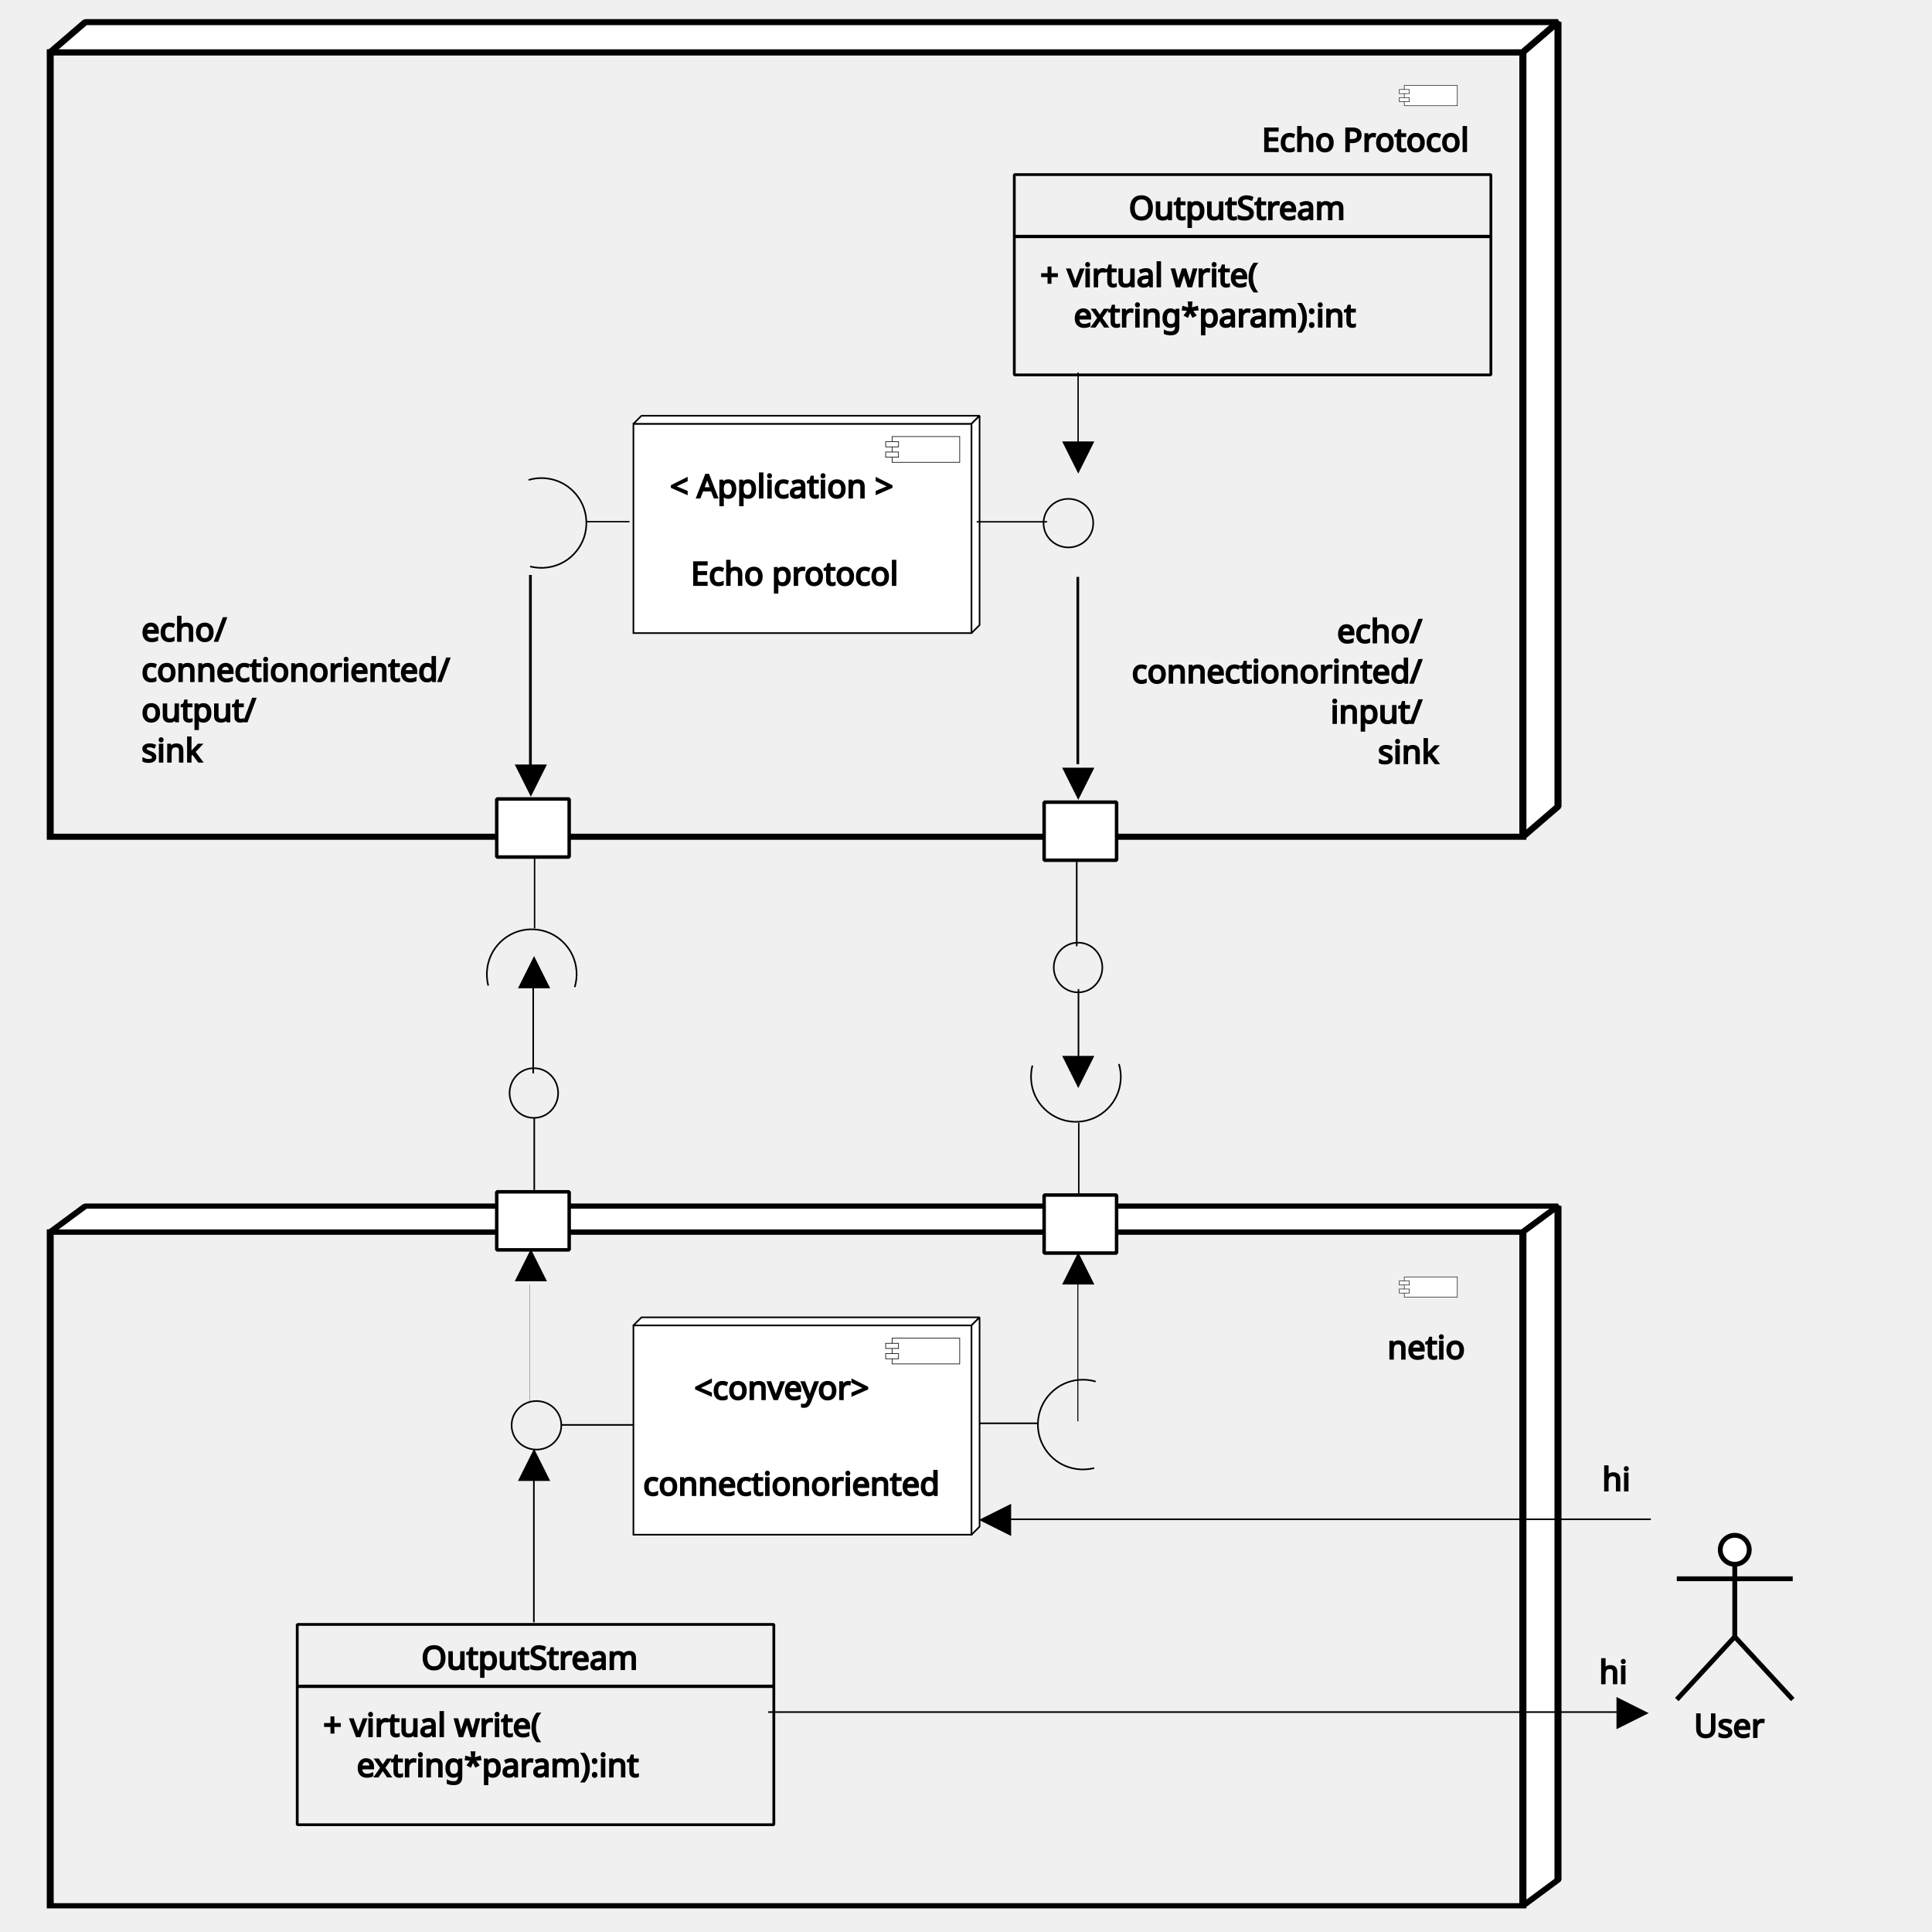
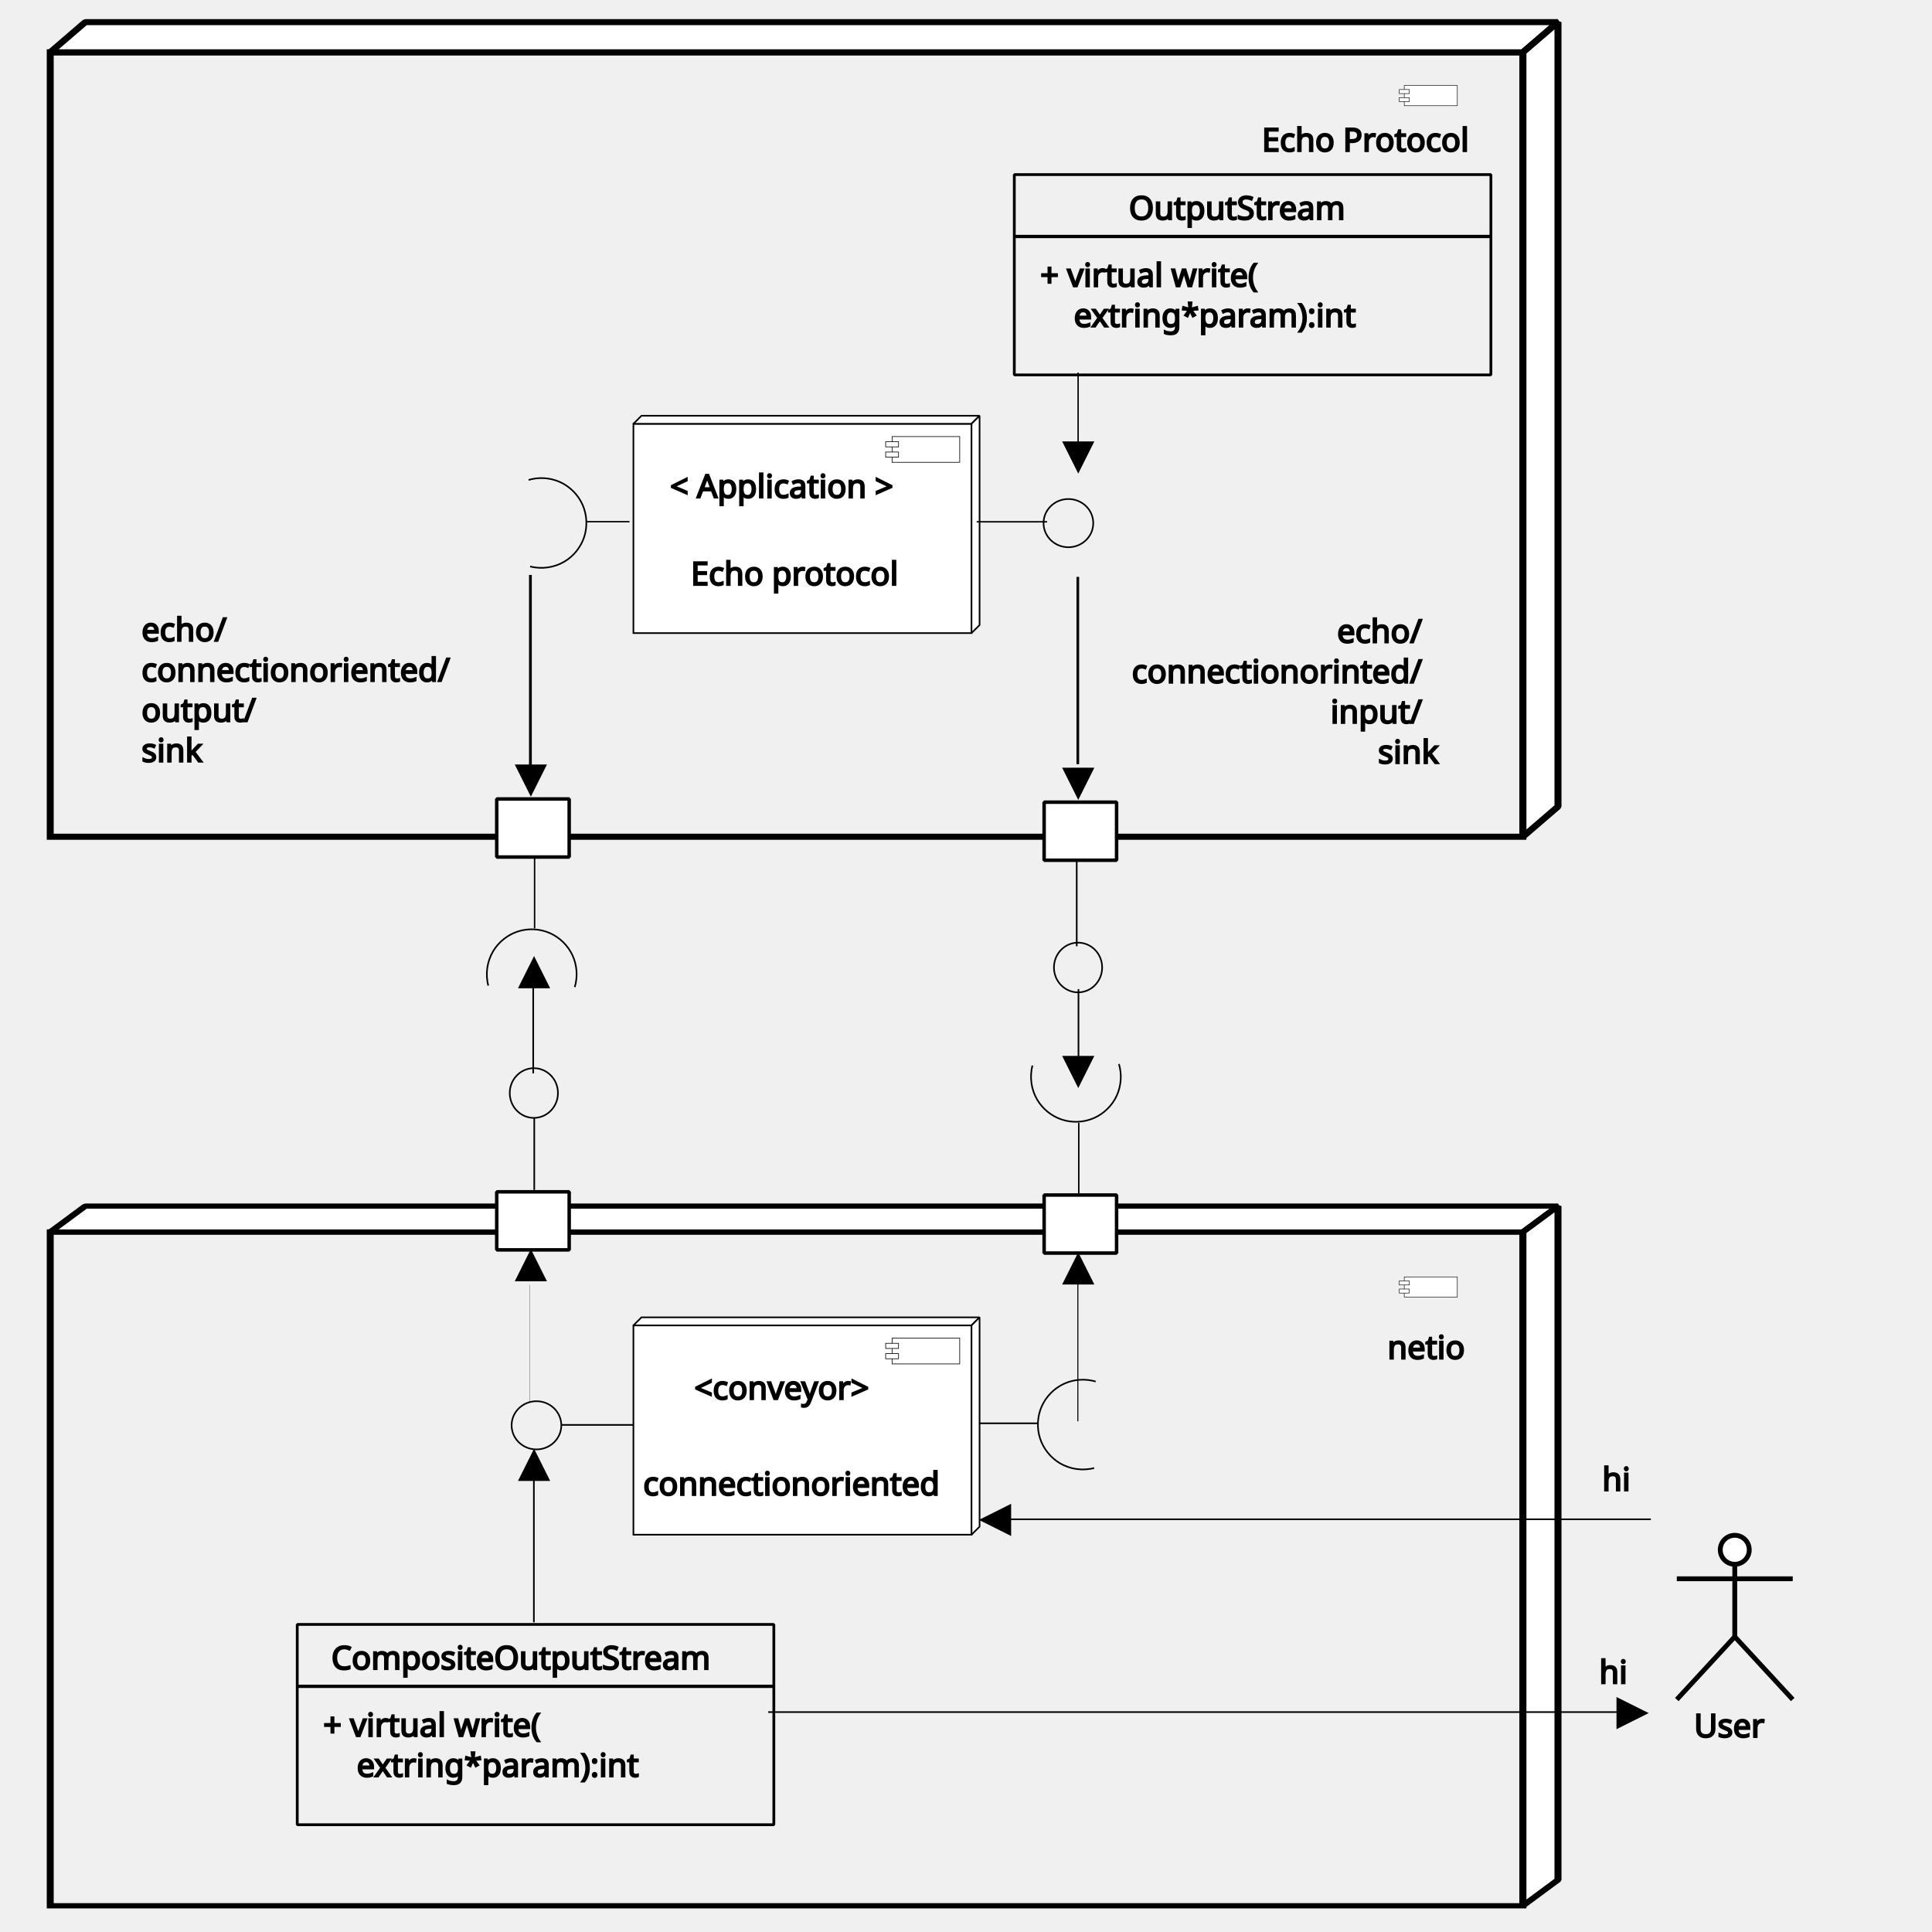
<svg xmlns="http://www.w3.org/2000/svg" viewBox="165 100 1200 1200" id="svg4022" version="1.1" width="100%" height="100%" style="stroke:#000000">
  <defs id="defs4148">
    </defs>
  <style type="text/css" id="style4024">
* {
	stroke: black;
}

text {
	fill: black;
	stroke: none;
	font-size: 10px;
	font-family: sans-serif;
}

rect, ellipse {
	fill: white;
}

polygon {
	stroke-miterlimit: 1;
	fill: white;
}
</style>
  <text xml:space="preserve" style="font-size:40px;font-style:normal;font-weight:normal;line-height:125%;letter-spacing:0px;word-spacing:0px;fill:#000000;fill-opacity:1;stroke:none;font-family:Sans;-inkscape-font-specification:Sans" x="305.602" y="755.237" id="text4386">
    <tspan id="tspan4388" style="font-style:normal;stroke:#000000;-inkscape-font-specification:Sans" x="305.602" y="755.237" />
  </text>
  <g style="stroke:#000000" id="g4358" transform="translate(192,1263)">
    <g style="stroke:#000000" id="g3357-4-8-0-0" transform="translate(-179.4336,-479.199)">
      <rect x="545.861" y="139.422" width="210" height="130" id="rect4044-5-4-2-2-2" style="fill:#ffffff;stroke:#000000" />
      <g style="stroke:#000000" id="g3309-9-3-8-5">
        <g style="stroke:#000000" id="g3301-9-0-9-7">
          <polygon points="590,235 585,240 375,240 380,235 " id="polygon4046-6-2-15-5-3" transform="translate(170.8606,-100.578)" style="fill:#ffffff;stroke:#000000;stroke-miterlimit:1" />
          <polygon points="590,365 585,370 585,240 590,235 " id="polygon4048-6-0-8-4-0" transform="translate(170.8606,-100.578)" style="fill:#ffffff;stroke:#000000;stroke-miterlimit:1" />
        </g>
        <g style="stroke:#000000" transform="matrix(0.4,0,0,0.4,548.5323,95.35455)" id="g4274-8-3-5-4-5-9">
          <rect style="fill:#ffffff;stroke:#000000" x="395" y="130" width="105" height="40" id="rect4090-5-5-8-8-7-5" />
          <rect style="fill:#ffffff;stroke:#000000" x="385" y="138" width="20" height="8" id="rect4092-1-9-4-9-9-10" />
          <rect style="fill:#ffffff;stroke:#000000" x="385" y="154" width="20" height="8" id="rect4094-3-4-9-7-0-6" />
        </g>
      </g>
    </g>
    <path id="path4999-4-0-0-3" d="m 653.549,-304.899 c -6.453,-1.933 -13.606,-1.424 -19.721,1.404 -6.114,2.828 -11.134,7.949 -13.84,14.118 -2.705,6.169 -3.072,13.331 -1.011,19.745 2.062,6.413 6.533,12.02 12.326,15.458 6.333,3.757 14.185,4.861 21.308,2.995" style="fill:none;stroke:#000000;stroke-width:1px;stroke-linecap:butt;stroke-linejoin:miter;stroke-opacity:1" />
    <path transform="translate(165,100)" id="path4354" d="m 416.323,-378.954 36.019,0" style="fill:none;stroke:#000000;stroke-width:1px;stroke-linecap:butt;stroke-linejoin:miter;stroke-opacity:1" />
  </g>
  <g id="g3677" transform="translate(196,959)" style="stroke:#000000">
-     <path d="m 309.669,27.077 a 15.437,14.969 0 1 1 -30.873,0 15.437,14.969 0 1 1 30.873,0 z" id="path4963-2-2-4-4-5-4" style="opacity:0.99;fill:none;stroke:#000000;stroke-width:1;stroke-linecap:butt;stroke-linejoin:bevel;stroke-miterlimit:0;stroke-opacity:1;stroke-dasharray:none" transform="matrix(1,0,0,-1,7.97381,53.36547)" />
+     <path d="m 309.669,27.077 c 0,8.267 -6.911,14.969 -15.437,14.969 -8.525,0 -15.437,-6.702 -15.437,-14.969 0,-8.267 6.911,-14.969 15.437,-14.969 8.525,0 15.437,6.702 15.437,14.969 z" id="path4963-2-2-4-4-5-4" style="opacity:0.99;fill:none;stroke:#000000;stroke-width:1;stroke-linecap:butt;stroke-linejoin:bevel;stroke-miterlimit:0;stroke-opacity:1;stroke-dasharray:none" transform="matrix(1,0,0,-1,7.97381,53.36547)" />
    <path id="path4424" d="m 317.496,26.037 44.907,0" style="fill:none;stroke:#000000;stroke-width:1px;stroke-linecap:butt;stroke-linejoin:miter;stroke-opacity:1" />
  </g>
  <text xml:space="preserve" style="font-size:20px;font-style:normal;font-weight:normal;text-align:center;line-height:125%;letter-spacing:0px;word-spacing:0px;text-anchor:middle;fill:#000000;fill-opacity:1;stroke:none;font-family:Sans;-inkscape-font-specification:Sans" x="658.319" y="969.138" id="text3661">
    <tspan id="tspan15224" style="text-align:center;text-anchor:middle;stroke:#000000" x="658.319" y="969.138">&lt;conveyor&gt;</tspan>
  </text>
  <text xml:space="preserve" style="font-size:20px;font-style:normal;font-weight:normal;line-height:125%;letter-spacing:0px;word-spacing:0px;fill:#000000;fill-opacity:1;stroke:none;font-family:Sans;-inkscape-font-specification:Sans" x="252.908" y="498.154" id="text3224">
    <tspan id="tspan3226" style="stroke:#000000" x="252.908" y="498.154">echo/</tspan>
    <tspan style="stroke:#000000" x="252.908" y="523.154" id="tspan3228">connectionoriented/</tspan>
    <tspan style="stroke:#000000" x="252.908" y="548.154" id="tspan3230">output/</tspan>
    <tspan style="stroke:#000000" x="252.908" y="573.154" id="tspan3232">sink</tspan>
  </text>
  <text xml:space="preserve" style="font-size:20px;font-style:normal;font-weight:normal;text-align:end;line-height:125%;letter-spacing:0px;word-spacing:0px;text-anchor:end;fill:#000000;fill-opacity:1;stroke:none;font-family:Sans;-inkscape-font-specification:Sans" x="1074.274" y="499.125" id="text3224-7">
    <tspan id="tspan3226-0" style="text-align:end;text-anchor:end;stroke:#000000" x="1074.274" y="499.125">echo/</tspan>
    <tspan style="text-align:end;text-anchor:end;stroke:#000000" x="1074.274" y="524.125" id="tspan3228-7">connectionorinted/</tspan>
    <tspan style="text-align:end;text-anchor:end;stroke:#000000" x="1074.274" y="549.125" id="tspan3230-3">input/</tspan>
    <tspan style="text-align:end;text-anchor:end;stroke:#000000" x="1074.274" y="574.125" id="tspan3232-5">sink</tspan>
  </text>
  <g id="g20018" style="stroke:#000000" transform="translate(-131.83,953.7224)">
    <rect y="155.241" x="481.45" height="124.412" width="296.023" id="rect4321-0" style="opacity:0.99;fill:none;stroke:#000000;stroke-width:1.733;stroke-linecap:butt;stroke-linejoin:bevel;stroke-miterlimit:0;stroke-opacity:1;stroke-dasharray:none" />
    <path id="path4323-6" d="m 481.372,193.685 296.023,0" style="fill:none;stroke:#000000;stroke-width:2.055px;stroke-linecap:butt;stroke-linejoin:miter;stroke-opacity:1" />
-     <text id="text5950-83" y="183.103" x="558.629" style="font-size:20px;font-style:normal;font-weight:normal;line-height:125%;letter-spacing:0px;word-spacing:0px;fill:#000000;fill-opacity:1;stroke:none;font-family:Sans;-inkscape-font-specification:Sans" xml:space="preserve">
-       <tspan y="183.103" x="558.629" style="stroke:#000000" id="tspan5952-5">OutputStream</tspan>
+     <text id="text5950-83" y="183.103" x="502.629" style="font-size:20px;font-style:normal;font-weight:normal;line-height:125%;letter-spacing:0px;word-spacing:0px;fill:#000000;fill-opacity:1;stroke:none;font-family:Sans;-inkscape-font-specification:Sans" xml:space="preserve">
+       <tspan y="183.103" x="502.629" style="stroke:#000000" id="tspan5952-5">CompositeOutputStream</tspan>
    </text>
    <text id="text5975-9" y="224.765" x="497.614" style="font-size:20px;font-style:normal;font-weight:normal;line-height:125%;letter-spacing:0px;word-spacing:0px;fill:#000000;fill-opacity:1;stroke:none;font-family:Sans;-inkscape-font-specification:Sans" xml:space="preserve">
      <tspan y="224.765" x="497.614" style="stroke:#000000" id="tspan5977-7">+ virtual write(</tspan>
      <tspan y="249.765" x="497.614" style="stroke:#000000" id="tspan5991">    extring*param):int</tspan>
    </text>
  </g>
  <g id="g20018-2" style="stroke:#000000" transform="translate(313.5546,53.19928)">
    <rect y="155.241" x="481.45" height="124.412" width="296.023" id="rect4321-0-1" style="opacity:0.99;fill:none;stroke:#000000;stroke-width:1.733;stroke-linecap:butt;stroke-linejoin:bevel;stroke-miterlimit:0;stroke-opacity:1;stroke-dasharray:none" />
    <path id="path4323-6-2" d="m 481.372,193.685 296.023,0" style="fill:none;stroke:#000000;stroke-width:2.055px;stroke-linecap:butt;stroke-linejoin:miter;stroke-opacity:1" />
    <text id="text5950-83-2" y="183.103" x="552.629" style="font-size:20px;font-style:normal;font-weight:normal;line-height:125%;letter-spacing:0px;word-spacing:0px;fill:#000000;fill-opacity:1;stroke:none;font-family:Sans;-inkscape-font-specification:Sans" xml:space="preserve">
      <tspan y="183.103" x="552.629" style="stroke:#000000" id="tspan5952-5-5">OutputStream</tspan>
    </text>
    <text id="text5975-9-8" y="224.765" x="497.614" style="font-size:20px;font-style:normal;font-weight:normal;line-height:125%;letter-spacing:0px;word-spacing:0px;fill:#000000;fill-opacity:1;stroke:none;font-family:Sans;-inkscape-font-specification:Sans" xml:space="preserve">
      <tspan y="224.765" x="497.614" style="stroke:#000000" id="tspan5977-7-9">+ virtual write(</tspan>
      <tspan y="249.765" x="497.614" style="stroke:#000000" id="tspan6017">    extring*param):int</tspan>
    </text>
  </g>
  <polygon points="285,150 290,147.5 290,152.5 " style="fill:#000000;stroke:none" id="polygon4130-3-6-3" transform="matrix(0,4,-4,0,1096.723,-140.1743)" />
  <polygon transform="matrix(0,-4,-4,0,1434.723,1534.161)" id="polygon7503" style="fill:#000000;stroke:none" points="290,147.5 290,152.5 285,150 " />
  <path style="fill:none;stroke:#000000;stroke-width:1px;stroke-linecap:butt;stroke-linejoin:miter;stroke-opacity:1" d="m 496.6,1012.4 0,95.261" id="path7513" />
  <path style="fill:none;stroke:#000000;stroke-width:0.852px;stroke-linecap:butt;stroke-linejoin:miter;stroke-opacity:1" d="m 834.631,387.064 0,-55.653" id="path7517" />
  <g style="stroke:#000000" id="g7525" transform="translate(12.56644,223.801)">
    <rect x="545.861" y="139.422" width="210" height="130" id="rect7527" style="fill:#ffffff;stroke:#000000" />
    <g style="stroke:#000000" id="g7529">
      <g style="stroke:#000000" id="g7531">
        <polygon points="375,240 380,235 590,235 585,240 " id="polygon7533" transform="translate(170.8606,-100.578)" style="fill:#ffffff;stroke:#000000;stroke-miterlimit:1" />
        <polygon points="585,240 590,235 590,365 585,370 " id="polygon7535" transform="translate(170.8606,-100.578)" style="fill:#ffffff;stroke:#000000;stroke-miterlimit:1" />
      </g>
      <g style="stroke:#000000" transform="matrix(0.4,0,0,0.4,548.5323,95.35455)" id="g7537">
        <rect style="fill:#ffffff;stroke:#000000" x="395" y="130" width="105" height="40" id="rect7539" />
        <rect style="fill:#ffffff;stroke:#000000" x="385" y="138" width="20" height="8" id="rect7541" />
        <rect style="fill:#ffffff;stroke:#000000" x="385" y="154" width="20" height="8" id="rect7543" />
      </g>
    </g>
  </g>
  <path id="path7545" d="m 493.323,398.101 c 6.453,-1.933 13.606,-1.424 19.721,1.404 6.114,2.828 11.134,7.949 13.84,14.118 2.705,6.169 3.072,13.331 1.011,19.745 -2.062,6.413 -6.533,12.02 -12.326,15.458 -6.333,3.757 -14.185,4.861 -21.308,2.995" style="fill:none;stroke:#000000;stroke-width:1px;stroke-linecap:butt;stroke-linejoin:miter;stroke-opacity:1" />
  <path id="path7547" d="m 556.004,424.046 -26.474,0" style="fill:none;stroke:#000000;stroke-width:0.857px;stroke-linecap:butt;stroke-linejoin:miter;stroke-opacity:1" />
  <text id="text7555" y="409.138" x="658.319" style="font-size:20px;font-style:normal;font-weight:normal;text-align:center;line-height:125%;letter-spacing:0px;word-spacing:0px;text-anchor:middle;fill:#000000;fill-opacity:1;stroke:none;font-family:Sans;-inkscape-font-specification:Sans" xml:space="preserve">
    <tspan y="409.138" x="658.319" style="text-align:center;text-anchor:middle;stroke:#000000" id="tspan7559">&lt; Application &gt;</tspan>
  </text>
  <text xml:space="preserve" style="font-size:20px;font-style:normal;font-weight:normal;line-height:125%;letter-spacing:0px;word-spacing:0px;fill:#000000;fill-opacity:1;stroke:none;font-family:Sans;-inkscape-font-specification:Sans" x="594.108" y="463.415" id="text7582">
    <tspan id="tspan7584" style="stroke:#000000" x="594.108" y="463.415">Echo protocol</tspan>
  </text>
  <g id="g6089" transform="matrix(0.5228643,0,0,0.3939663,-602.2899,897.0078)" style="stroke:#000000">
    <rect style="fill:none;stroke:#000000;stroke-width:8.251" id="rect4044-5-4-2-4-6-7-3" height="1062.264" width="1749.423" y="-80.692" x="1527.148" />
    <g transform="matrix(8.330584,0,0,8.171258,-3020.188,-1219.945)" style="stroke:#000000" id="g3301-9-0-7-7-3-3">
      <polygon points="585,240 375,240 380,235 590,235 " id="polygon4046-6-2-15-7-7-8-4" transform="translate(170.8606,-100.578)" style="fill:#ffffff;stroke:#000000;stroke-miterlimit:1" />
      <polygon points="585,370 585,240 590,235 590,365 " id="polygon4048-6-0-8-5-5-5-3" transform="translate(170.8606,-100.578)" style="fill:#ffffff;stroke:#000000;stroke-miterlimit:1" />
    </g>
  </g>
  <text xml:space="preserve" style="font-size:20px;font-style:normal;font-weight:normal;line-height:125%;letter-spacing:0px;word-spacing:0px;fill:#000000;fill-opacity:1;stroke:none;font-family:Sans;-inkscape-font-specification:Sans" x="1026.785" y="943.969" id="text5136">
    <tspan id="tspan5138" style="stroke:#000000" x="1026.785" y="943.969">netio</tspan>
  </text>
  <g id="g4274-8-3-5-4-4-5-0-3-3-6" transform="matrix(0.3137185,0,0,0.3137185,913.3046,852.3168)" style="stroke:#000000">
    <rect id="rect4090-5-5-8-8-9-4-1-1-7-6" height="40" width="105" y="130" x="395" style="fill:#ffffff;stroke:#000000" />
    <rect id="rect4092-1-9-4-9-9-1-8-9-6-5" height="8" width="20" y="138" x="385" style="fill:#ffffff;stroke:#000000" />
    <rect id="rect4094-3-4-9-7-2-7-4-4-1-9" height="8" width="20" y="154" x="385" style="fill:#ffffff;stroke:#000000" />
  </g>
  <g id="g5282" style="stroke:#000000" transform="matrix(1,0,0,-1,338,1083.85)">
-     <path transform="matrix(0,1,-1,0,523.6724,88.6845)" style="opacity:0.99;fill:none;stroke:#000000;stroke-width:1;stroke-linecap:butt;stroke-linejoin:bevel;stroke-miterlimit:0;stroke-opacity:1;stroke-dasharray:none" id="path7551" d="m 309.669,27.077 a 15.437,14.969 0 1 1 -30.873,0 15.437,14.969 0 1 1 30.873,0 z" />
+     <path transform="matrix(0,1,-1,0,523.6724,88.6845)" style="opacity:0.99;fill:none;stroke:#000000;stroke-width:1;stroke-linecap:butt;stroke-linejoin:bevel;stroke-miterlimit:0;stroke-opacity:1;stroke-dasharray:none" id="path7551" d="m 309.669,27.077 c 0,8.267 -6.911,14.969 -15.437,14.969 -8.525,0 -15.437,-6.702 -15.437,-14.969 0,-8.267 6.911,-14.969 15.437,-14.969 8.525,0 15.437,6.702 15.437,14.969 z" />
    <path transform="translate(165,100)" id="path5247" d="m 330.769,296.123 0,54.246" style="fill:none;stroke:#000000;stroke-width:1px;stroke-linecap:butt;stroke-linejoin:miter;stroke-opacity:1" />
  </g>
  <polygon transform="matrix(0,-4,-4,0,1094.723,1734.839)" id="polygon7637" style="fill:#000000;stroke:none" points="285,150 290,147.5 290,152.5 " />
  <path style="fill:none;stroke:#000000;stroke-width:1.722px;stroke-linecap:butt;stroke-linejoin:miter;stroke-opacity:1" d="m 494.446,582.664 0,-125.567" id="path5253" />
  <polygon points="290,147.5 290,152.5 285,150 " style="fill:#000000;stroke:none" id="polygon5268" transform="matrix(0,4,-4,0,1096.723,-446.1743)" />
  <polygon transform="matrix(0,-4,-4,0,1434.723,1915.826)" id="polygon5276" style="fill:#000000;stroke:none" points="285,150 290,147.5 290,152.5 " />
  <g id="g5296" style="stroke:#000000" transform="translate(0,144)">
-     <path d="m 309.669,27.077 a 15.437,14.969 0 1 1 -30.873,0 15.437,14.969 0 1 1 30.873,0 z" id="path5288" style="opacity:0.99;fill:none;stroke:#000000;stroke-width:1;stroke-linecap:butt;stroke-linejoin:bevel;stroke-miterlimit:0;stroke-opacity:1;stroke-dasharray:none" transform="matrix(-1,0,0,-1,1122.835,308.0023)" />
+     <path d="m 309.669,27.077 c 0,8.267 -6.911,14.969 -15.437,14.969 -8.525,0 -15.437,-6.702 -15.437,-14.969 0,-8.267 6.911,-14.969 15.437,-14.969 8.525,0 15.437,6.702 15.437,14.969 z" id="path5288" style="opacity:0.99;fill:none;stroke:#000000;stroke-width:1;stroke-linecap:butt;stroke-linejoin:bevel;stroke-miterlimit:0;stroke-opacity:1;stroke-dasharray:none" transform="matrix(-1,0,0,-1,1122.835,308.0023)" />
    <path style="fill:none;stroke:#000000;stroke-width:0.898px;stroke-linecap:butt;stroke-linejoin:miter;stroke-opacity:1" d="m 815.397,280.099 -43.757,0" id="path5290" />
  </g>
  <g id="g15267" transform="matrix(1,0,0,-1,-338,1227.981)" style="stroke:#000000">
    <path id="path5304" d="m 835.039,551.393 0,43.757" style="fill:none;stroke:#000000;stroke-width:0.898px;stroke-linecap:butt;stroke-linejoin:miter;stroke-opacity:1" />
    <path id="path5310" d="m 859.995,514.882 c 1.933,6.453 1.424,13.606 -1.404,19.721 -2.828,6.114 -7.949,11.134 -14.118,13.84 -6.169,2.705 -13.331,3.072 -19.745,1.011 -6.413,-2.062 -12.02,-6.533 -15.458,-12.326 -3.757,-6.333 -4.861,-14.185 -2.995,-21.308" style="fill:none;stroke:#000000;stroke-width:1px;stroke-linecap:butt;stroke-linejoin:miter;stroke-opacity:1" />
  </g>
  <polygon points="285,150 290,147.5 290,152.5 " style="fill:#000000;stroke:none" id="polygon5320" transform="matrix(0,-4,-4,0,1434.723,1736.839)" />
  <path id="path5322" d="m 834.446,574.645 0,-116.32" style="fill:none;stroke:#000000;stroke-width:1.658px;stroke-linecap:butt;stroke-linejoin:miter;stroke-opacity:1" />
  <g style="stroke:#000000" transform="matrix(0.5228643,0,0,0.4586711,-602.2899,169.4954)" id="g12822">
    <rect x="1527.148" y="-80.692" width="1749.423" height="1062.264" id="rect12824" style="fill:none;stroke:#000000;stroke-width:8.251" />
    <g id="g12826" style="stroke:#000000" transform="matrix(8.330584,0,0,8.171258,-3020.188,-1219.945)">
      <polygon style="fill:#ffffff;stroke:#000000;stroke-miterlimit:1" transform="translate(170.8606,-100.578)" id="polygon12828" points="380,235 590,235 585,240 375,240 " />
      <polygon style="fill:#ffffff;stroke:#000000;stroke-miterlimit:1" transform="translate(170.8606,-100.578)" id="polygon12830" points="590,235 590,365 585,370 585,240 " />
    </g>
  </g>
  <path style="fill:#ffffff;fill-opacity:1;stroke:#000000;stroke-width:2.162;stroke-linecap:butt;stroke-linejoin:bevel;stroke-miterlimit:0;stroke-opacity:1;stroke-dasharray:none" d="m 473.531,632.312 c 15,0 30,0 45,0 0,-12.021 0,-24.042 0,-36.062 -15,0 -30,0 -45,0 0,12.021 0,24.042 0,36.062 z" id="rect4959-8-0-9" />
  <path style="fill:#ffffff;fill-opacity:1;stroke:#000000;stroke-width:2.162;stroke-linecap:butt;stroke-linejoin:bevel;stroke-miterlimit:0;stroke-opacity:1;stroke-dasharray:none" d="m 813.531,634.312 c 15,0 30,0 45,0 0,-12.021 0,-24.042 0,-36.062 -15,0 -30,0 -45,0 0,12.021 0,24.042 0,36.062 z" id="rect5274" />
  <text id="text12832" y="193.969" x="948.785" style="font-size:20px;font-style:normal;font-weight:normal;line-height:125%;letter-spacing:0px;word-spacing:0px;fill:#000000;fill-opacity:1;stroke:none;font-family:Sans;-inkscape-font-specification:Sans" xml:space="preserve">
    <tspan y="193.969" x="948.785" style="stroke:#000000" id="tspan12834">Echo Protocol</tspan>
  </text>
  <g style="stroke:#000000" transform="matrix(0.3137185,0,0,0.3137185,913.3046,112.3168)" id="g12836">
    <rect style="fill:#ffffff;stroke:#000000" x="395" y="130" width="105" height="40" id="rect12838" />
    <rect style="fill:#ffffff;stroke:#000000" x="385" y="138" width="20" height="8" id="rect12840" />
    <rect style="fill:#ffffff;stroke:#000000" x="385" y="154" width="20" height="8" id="rect12842" />
  </g>
  <polygon transform="matrix(0,4,-4,0,1094.723,-264.1743)" id="polygon15226" style="fill:#000000;stroke:none" points="290,147.5 290,152.5 285,150 " />
  <polygon points="290,152.5 285,150 290,147.5 " style="fill:#000000;stroke:none" id="polygon15228" transform="matrix(0,4,-4,0,1434.723,-262.1743)" />
  <path id="path15230" d="m 473.531,876.312 c 15,0 30,0 45,0 0,-12.021 0,-24.042 0,-36.062 -15,0 -30,0 -45,0 0,12.021 0,24.042 0,36.062 z" style="fill:#ffffff;fill-opacity:1;stroke:#000000;stroke-width:2.162;stroke-linecap:butt;stroke-linejoin:bevel;stroke-miterlimit:0;stroke-opacity:1;stroke-dasharray:none" />
  <path id="path15232" d="m 813.531,878.312 c 15,0 30,0 45,0 0,-12.021 0,-24.042 0,-36.062 -15,0 -30,0 -45,0 0,12.021 0,24.042 0,36.062 z" style="fill:#ffffff;fill-opacity:1;stroke:#000000;stroke-width:2.162;stroke-linecap:butt;stroke-linejoin:bevel;stroke-miterlimit:0;stroke-opacity:1;stroke-dasharray:none" />
  <path id="path15234" d="m 834.477,889.426 0,93.374" style="fill:none;stroke:#000000;stroke-width:0.635px;stroke-linecap:butt;stroke-linejoin:miter;stroke-opacity:1" />
  <path id="path15238" d="m 493.978,897.969 0,73.258" style="fill:none;stroke:#000000;stroke-width:0.146px;stroke-linecap:butt;stroke-linejoin:miter;stroke-opacity:1" />
  <g style="stroke:#000000" transform="matrix(0,1,-1,0,522.8741,476.7019)" id="g15261">
-     <path transform="matrix(1,0,0,-1,7.97381,53.36547)" style="opacity:0.99;fill:none;stroke:#000000;stroke-width:1;stroke-linecap:butt;stroke-linejoin:bevel;stroke-miterlimit:0;stroke-opacity:1;stroke-dasharray:none" id="path15263" d="m 309.669,27.077 a 15.437,14.969 0 1 1 -30.873,0 15.437,14.969 0 1 1 30.873,0 z" />
+     <path transform="matrix(1,0,0,-1,7.97381,53.36547)" style="opacity:0.99;fill:none;stroke:#000000;stroke-width:1;stroke-linecap:butt;stroke-linejoin:bevel;stroke-miterlimit:0;stroke-opacity:1;stroke-dasharray:none" id="path15263" d="m 309.669,27.077 c 0,8.267 -6.911,14.969 -15.437,14.969 -8.525,0 -15.437,-6.702 -15.437,-14.969 0,-8.267 6.911,-14.969 15.437,-14.969 8.525,0 15.437,6.702 15.437,14.969 z" />
    <path style="fill:none;stroke:#000000;stroke-width:1px;stroke-linecap:butt;stroke-linejoin:miter;stroke-opacity:1" d="m 317.496,26.037 44.907,0" id="path15265" />
  </g>
  <g id="g15271" transform="translate(0,246)" style="stroke:#000000">
    <path style="fill:none;stroke:#000000;stroke-width:0.898px;stroke-linecap:butt;stroke-linejoin:miter;stroke-opacity:1" d="m 835.039,551.393 0,43.757" id="path15273" />
    <path style="fill:none;stroke:#000000;stroke-width:1px;stroke-linecap:butt;stroke-linejoin:miter;stroke-opacity:1" d="m 859.995,514.882 c 1.933,6.453 1.424,13.606 -1.404,19.721 -2.828,6.114 -7.949,11.134 -14.118,13.84 -6.169,2.705 -13.331,3.072 -19.745,1.011 -6.413,-2.062 -12.02,-6.533 -15.458,-12.326 -3.757,-6.333 -4.861,-14.185 -2.995,-21.308" id="path15275" />
  </g>
  <path style="fill:none;stroke:#000000;stroke-width:1px;stroke-linecap:butt;stroke-linejoin:miter;stroke-opacity:1" d="m 496.187,706.857 0,59.876" id="path15277" />
  <path style="fill:none;stroke:#000000;stroke-width:1px;stroke-linecap:butt;stroke-linejoin:miter;stroke-opacity:1" d="m 834.859,714.342 0,46.778" id="path15281" />
  <ellipse cx="272" cy="133" rx="3" ry="3" id="ellipse4134" transform="matrix(3,0,0,3,426.4955,663.6018)" style="fill:#ffffff;stroke:#000000" />
  <line x1="1206.495" y1="1080.602" x2="1278.495" y2="1080.602" id="line4136" style="stroke:#000000;stroke-width:3" />
  <line x1="1242.495" y1="1071.602" x2="1242.495" y2="1116.602" id="line4138" style="stroke:#000000;stroke-width:3" />
  <line x1="1242.495" y1="1116.602" x2="1206.495" y2="1155.602" id="line4140" style="stroke:#000000;stroke-width:3" />
  <line x1="1242.495" y1="1116.602" x2="1278.495" y2="1155.602" id="line4142" style="stroke:#000000;stroke-width:3" />
  <text xml:space="preserve" style="font-size:20px;font-style:normal;font-weight:normal;line-height:125%;letter-spacing:0px;word-spacing:0px;fill:#000000;fill-opacity:1;stroke:none;font-family:Sans;-inkscape-font-specification:Sans" x="1217.203" y="1178.973" id="text23451">
    <tspan id="tspan23453" style="stroke:#000000" x="1217.203" y="1178.973">User</tspan>
  </text>
  <polygon transform="matrix(-4,0,0,-4,2329.035,1764.038)" id="polygon10518" style="fill:#000000;stroke:none" points="285,150 290,147.5 290,152.5 " />
  <text xml:space="preserve" style="font-size:20px;font-style:normal;font-weight:normal;line-height:125%;letter-spacing:0px;word-spacing:0px;fill:#000000;fill-opacity:1;stroke:none;font-family:Sans;-inkscape-font-specification:Sans" x="1160.167" y="1025.866" id="text10530">
    <tspan id="tspan10532" style="stroke:#000000" x="1160.167" y="1025.866">hi</tspan>
  </text>
  <text xml:space="preserve" style="font-size:20px;font-style:normal;font-weight:normal;line-height:125%;letter-spacing:0px;word-spacing:0px;fill:#000000;fill-opacity:1;stroke:none;font-family:Sans;-inkscape-font-specification:Sans" x="1158.295" y="1145.617" id="text10534">
    <tspan id="tspan10536" style="stroke:#000000" x="1158.295" y="1145.617">hi</tspan>
  </text>
  <path style="fill:none;stroke:#000000;stroke-width:1px;stroke-linecap:butt;stroke-linejoin:miter;stroke-opacity:1" d="m 1175.401,1163.409 -533.267,0" id="path11241" />
  <polygon points="290,152.5 285,150 290,147.5 " style="fill:#000000;stroke:none" id="polygon11245" transform="matrix(4,0,0,-4,-366.9649,1644.038)" />
  <path style="fill:none;stroke:#000000;stroke-width:1px;stroke-linecap:butt;stroke-linejoin:miter;stroke-opacity:1" d="m 784.339,1043.658 406.032,0" id="path11247" />
  <text xml:space="preserve" style="font-size:20px;font-style:normal;font-weight:normal;line-height:125%;letter-spacing:0px;word-spacing:0px;fill:#000000;fill-opacity:1;stroke:none;font-family:Sans;-inkscape-font-specification:Sans" x="564.516" y="1028.689" id="text11253">
    <tspan id="tspan11255" style="stroke:#000000" x="564.516" y="1028.689">connectionoriented</tspan>
  </text>
</svg>
